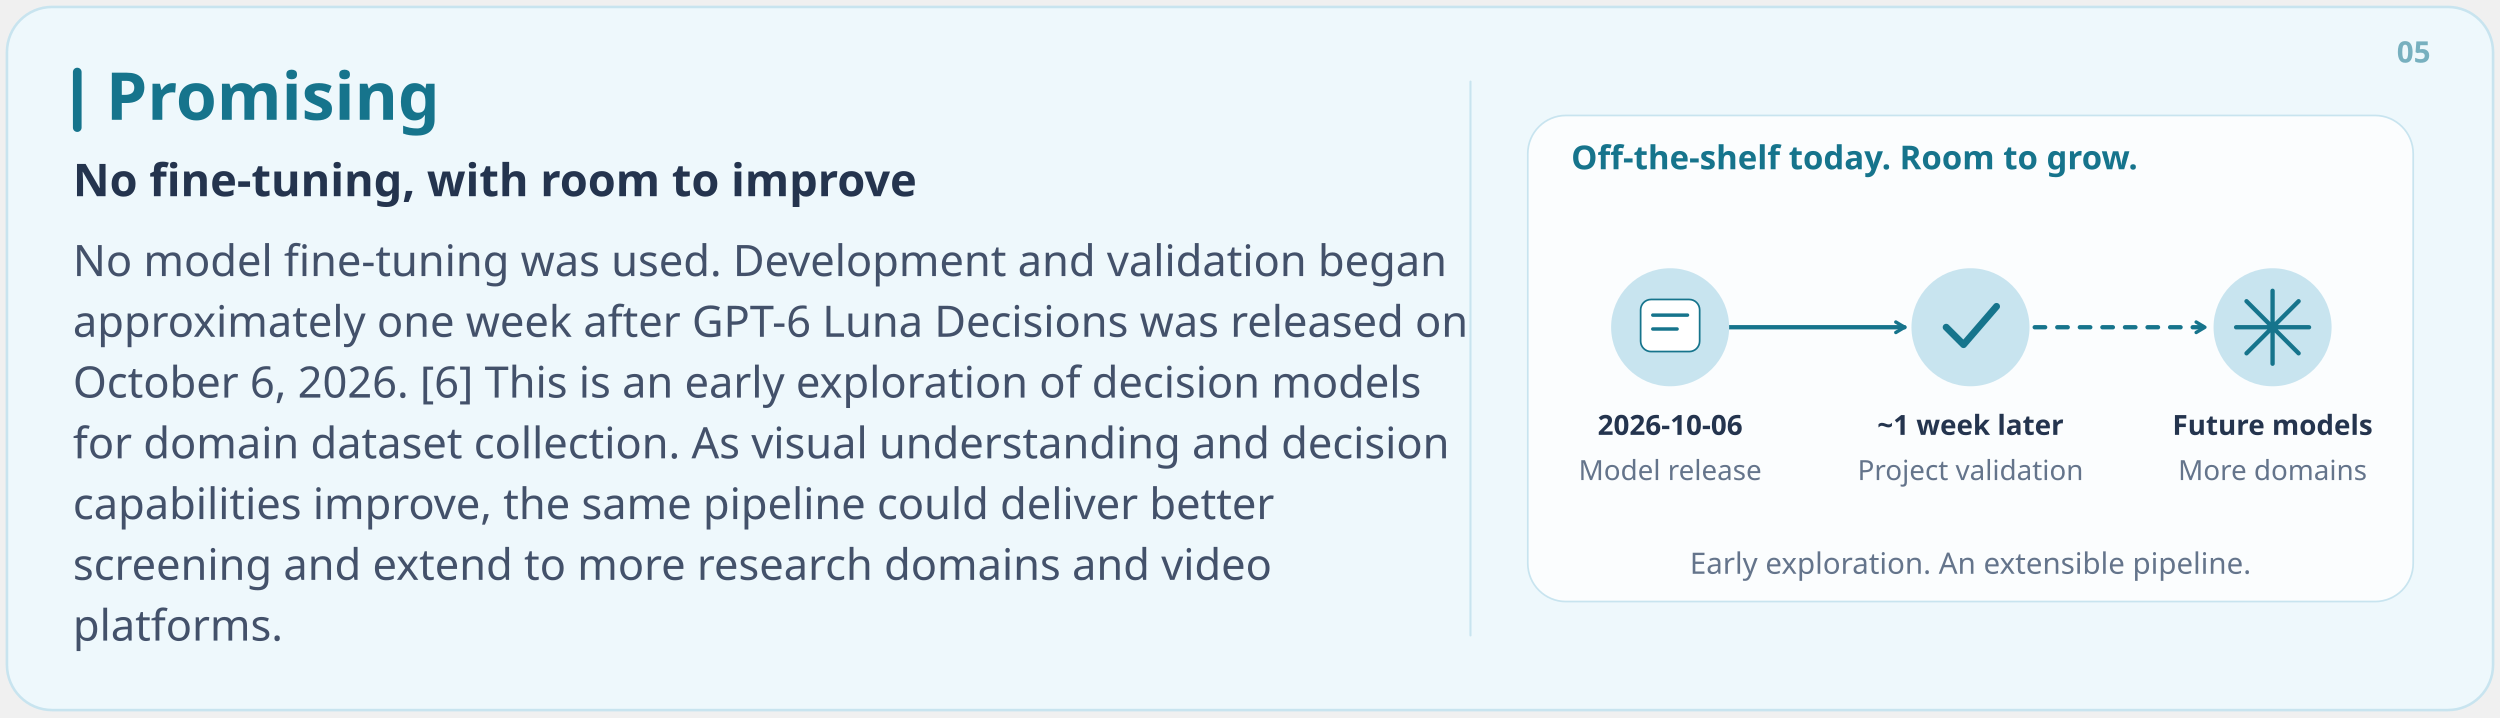
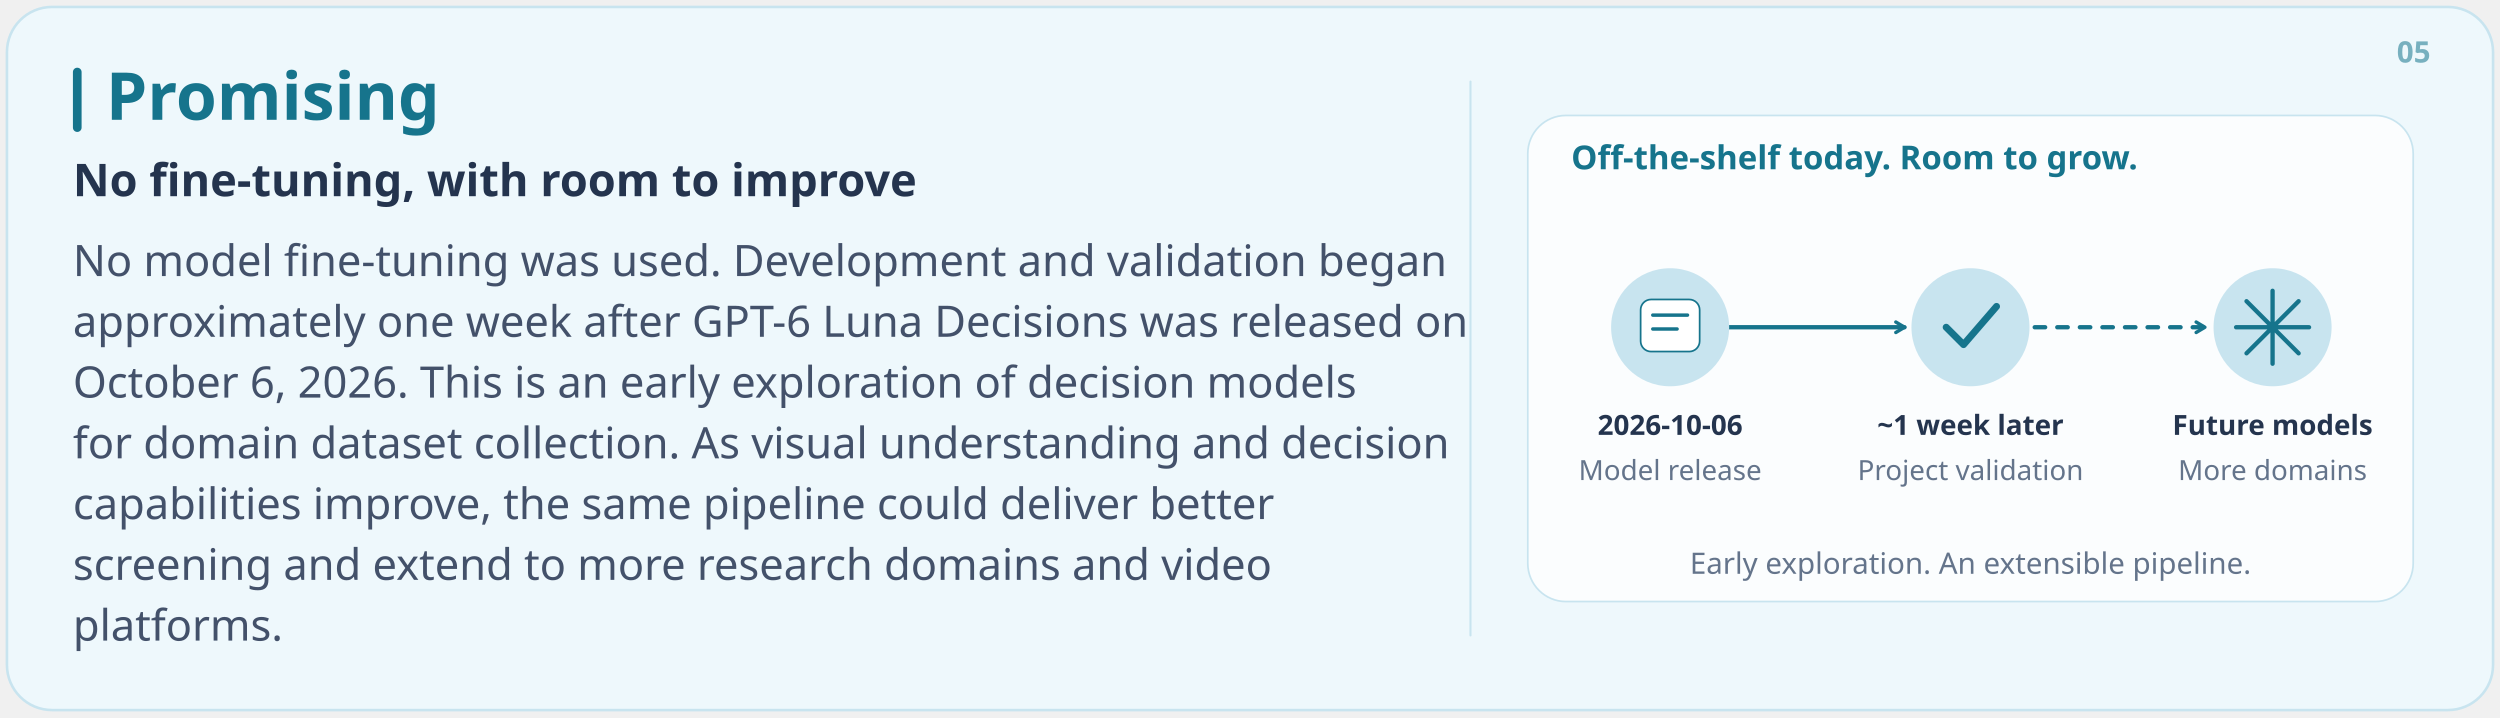
<svg xmlns="http://www.w3.org/2000/svg" width="1440" height="413" viewBox="0 0 1440 413" role="img" aria-labelledby="title description">
  <defs>
    <marker id="arrow" markerWidth="8" markerHeight="8" refX="6" refY="4" orient="auto-start-reverse" markerUnits="userSpaceOnUse">
      <path d="M1 1L6 4L1 7" fill="none" stroke="context-stroke" stroke-width="2" stroke-linecap="round" stroke-linejoin="round" />
    </marker>
  </defs>
  <g font-family="Segoe UI, Microsoft YaHei, sans-serif">
    <g class="contribution" data-kind="Promising" transform="translate(4,4)">
      <rect x="0" y="0" width="1432" height="405" rx="26" fill="#eef8fc" stroke="#c8e4ef" stroke-width="1.5" />
      <g class="copy">
        <rect x="38" y="35" width="5" height="37" rx="2.5" fill="#16748c" stroke="none" />
        <text x="57" y="65" font-size="38" fill="#16748c" font-weight="700">Promising</text>
        <text x="38" y="109" font-size="26" fill="#24344e" font-weight="600">No fine-tuning, with room to improve</text>
        <text x="38" y="155" font-size="25" fill="#43516a">No model fine-tuning was used. Development and validation began</text>
        <text x="38" y="190" font-size="25" fill="#43516a">approximately one week after GPT-6 Luna Decisions was released on</text>
-         <text x="38" y="225" font-size="25" fill="#43516a">October 6, 2026. [6] This is an early exploration of decision models</text>
+         <text x="38" y="225" font-size="25" fill="#43516a">October 6, 2026. This is an early exploration of decision models</text>
        <text x="38" y="260" font-size="25" fill="#43516a">for domain dataset collection. As visual understanding and decision</text>
        <text x="38" y="295" font-size="25" fill="#43516a">capabilities improve, the same pipeline could deliver better</text>
        <text x="38" y="330" font-size="25" fill="#43516a">screening and extend to more research domains and video</text>
        <text x="38" y="365" font-size="25" fill="#43516a">platforms.</text>
      </g>
      <text x="1396" y="32" font-size="17" fill="#16748c" opacity=".55" font-weight="600" text-anchor="end">05</text>
      <path d="M843 43V362" fill="none" stroke="#c8e4ef" stroke-width="1.2" stroke-linecap="round" stroke-linejoin="round" />
      <g class="artwork" transform="translate(876,62.5)">
        <rect x="0" y="0" width="510" height="280" rx="22" fill="#ffffff" stroke="#c8e4ef" fill-opacity=".76" />
        <text x="25" y="31" font-size="19" fill="#16748c" font-weight="600">Off-the-shelf today. Room to grow.</text>
        <path d="M116 122H217" fill="none" stroke="#16748c" stroke-width="2.5" stroke-linecap="round" stroke-linejoin="round" marker-end="url(#arrow)" />
        <path d="M292 122H390" fill="none" stroke="#16748c" stroke-width="2.5" stroke-linecap="round" stroke-linejoin="round" marker-end="url(#arrow)" stroke-dasharray="6 7" />
        <circle cx="82" cy="122" r="34" fill="#c8e4ef" />
        <circle cx="255" cy="122" r="34" fill="#c8e4ef" />
        <circle cx="429" cy="122" r="34" fill="#c8e4ef" />
        <rect x="65" y="106" width="34" height="30" rx="6" fill="#ffffff" stroke="#16748c" />
        <path d="M72 115H92M72 123H86" fill="none" stroke="#16748c" stroke-width="2" stroke-linecap="round" stroke-linejoin="round" />
        <path d="M241 122L251 132L270 110" fill="none" stroke="#16748c" stroke-width="4" stroke-linecap="round" stroke-linejoin="round" />
        <path d="M429 101V143M408 122H450M414 107L444 137M414 137L444 107" fill="none" stroke="#16748c" stroke-width="2.5" stroke-linecap="round" stroke-linejoin="round" />
        <text x="82" y="184" font-size="16" fill="#24344e" font-weight="600" text-anchor="middle">2026-10-06</text>
        <text x="255" y="184" font-size="16" fill="#24344e" font-weight="600" text-anchor="middle">~1 week later</text>
        <text x="429" y="184" font-size="16" fill="#24344e" font-weight="600" text-anchor="middle">Future models</text>
        <text x="82" y="210" font-size="16" fill="#64748b" text-anchor="middle">Model release</text>
        <text x="255" y="210" font-size="16" fill="#64748b" text-anchor="middle">Project validation</text>
        <text x="429" y="210" font-size="16" fill="#64748b" text-anchor="middle">More domains</text>
        <text x="255" y="264" font-size="17" fill="#64748b" text-anchor="middle">Early exploration. An extensible pipeline.</text>
      </g>
    </g>
  </g>
</svg>
